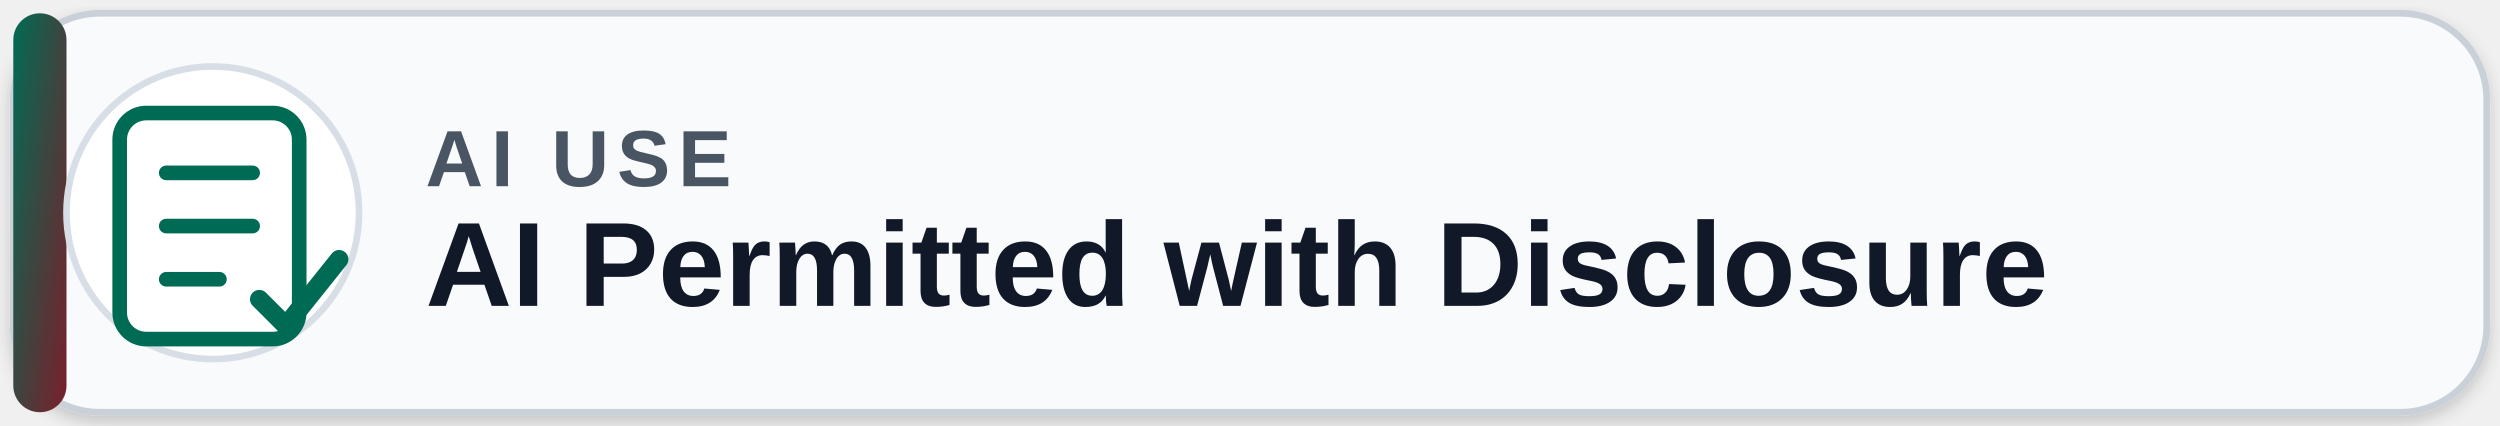
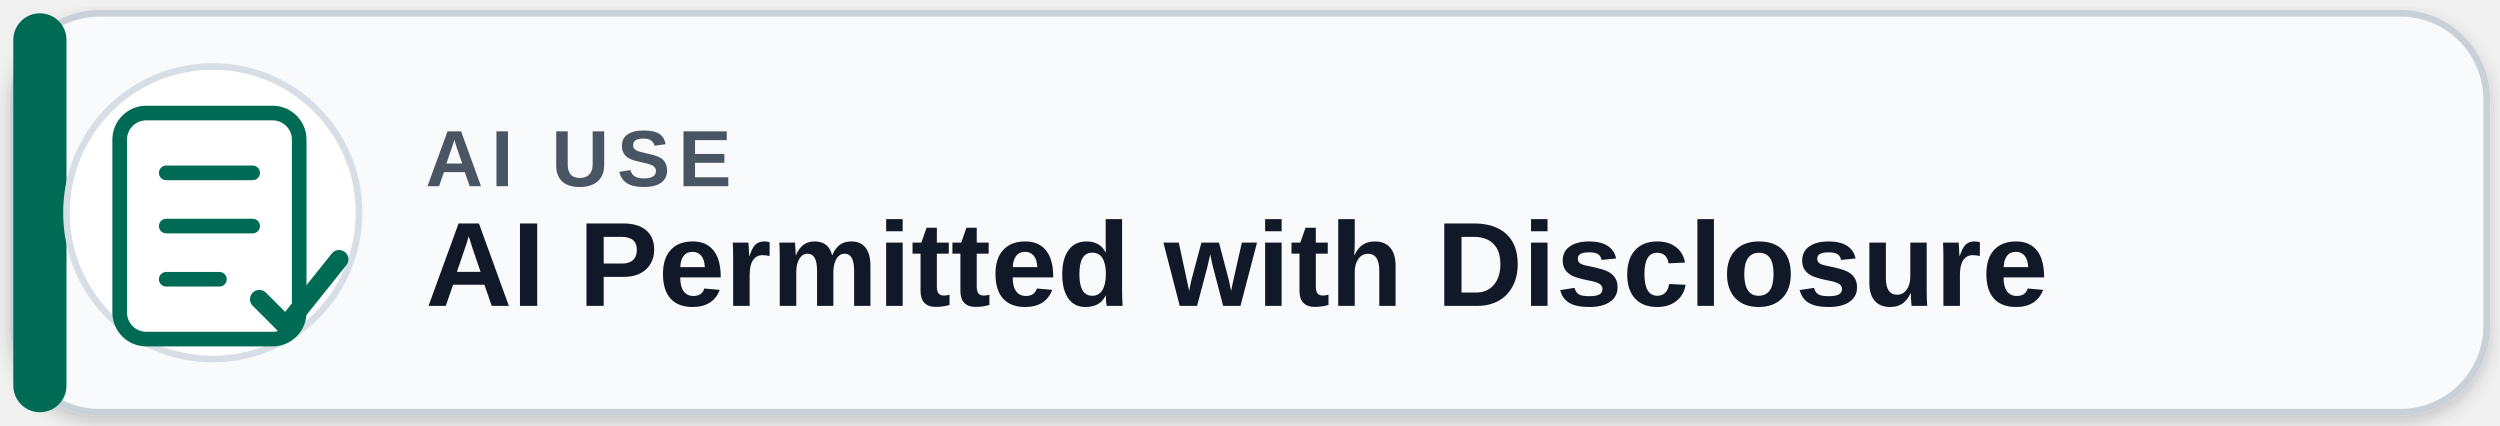
<svg xmlns="http://www.w3.org/2000/svg" width="376" height="64" viewBox="0 0 376 64" role="img" aria-labelledby="ai-permitted-disclosure-title ai-permitted-disclosure-desc">
  <defs>
-     <linearGradient id="accent-ai-permitted-disclosure" x1="0" x2="1" y1="0" y2="1">
-       <stop offset="0" stop-color="#006B54" />
-       <stop offset="1" stop-color="#7A1F2B" />
-     </linearGradient>
    <filter id="shadow-ai-permitted-disclosure" x="-5%" y="-20%" width="110%" height="140%">
      <feDropShadow dx="0" dy="1" stdDeviation="1.2" flood-color="#000000" flood-opacity="0.18" />
    </filter>
  </defs>
  <rect x="2" y="2" width="372" height="60" rx="13" fill="#F8FAFC" stroke="#C9D0D8" filter="url(#shadow-ai-permitted-disclosure)" />
-   <rect x="2" y="2" width="8" height="60" rx="4" fill="url(#accent-ai-permitted-disclosure)" />
+   <rect x="2" y="2" width="8" height="60" rx="4" fill="#006B54" />
  <circle cx="32" cy="32" r="22" fill="#FFFFFF" stroke="#D8DEE6" />
  <g aria-hidden="true" stroke="#006B54" stroke-width="2.2" stroke-linecap="round" stroke-linejoin="round" fill="none">
    <rect x="18" y="17" width="27" height="34" rx="4" fill="#FFFFFF" />
    <path d="M25 26h13M25 34h13M25 42h8" />
    <path d="M39 45l4 4 8-10" stroke="#006B54" stroke-width="2.8" />
  </g>
  <text x="64" y="28" font-family="Arial, Helvetica, sans-serif" font-size="12" font-weight="700" letter-spacing="1.2" fill="#4A5563">AI USE</text>
  <text x="64" y="46" font-family="Arial, Helvetica, sans-serif" font-size="18" font-weight="700" fill="#111827">AI Permitted with Disclosure</text>
</svg>
